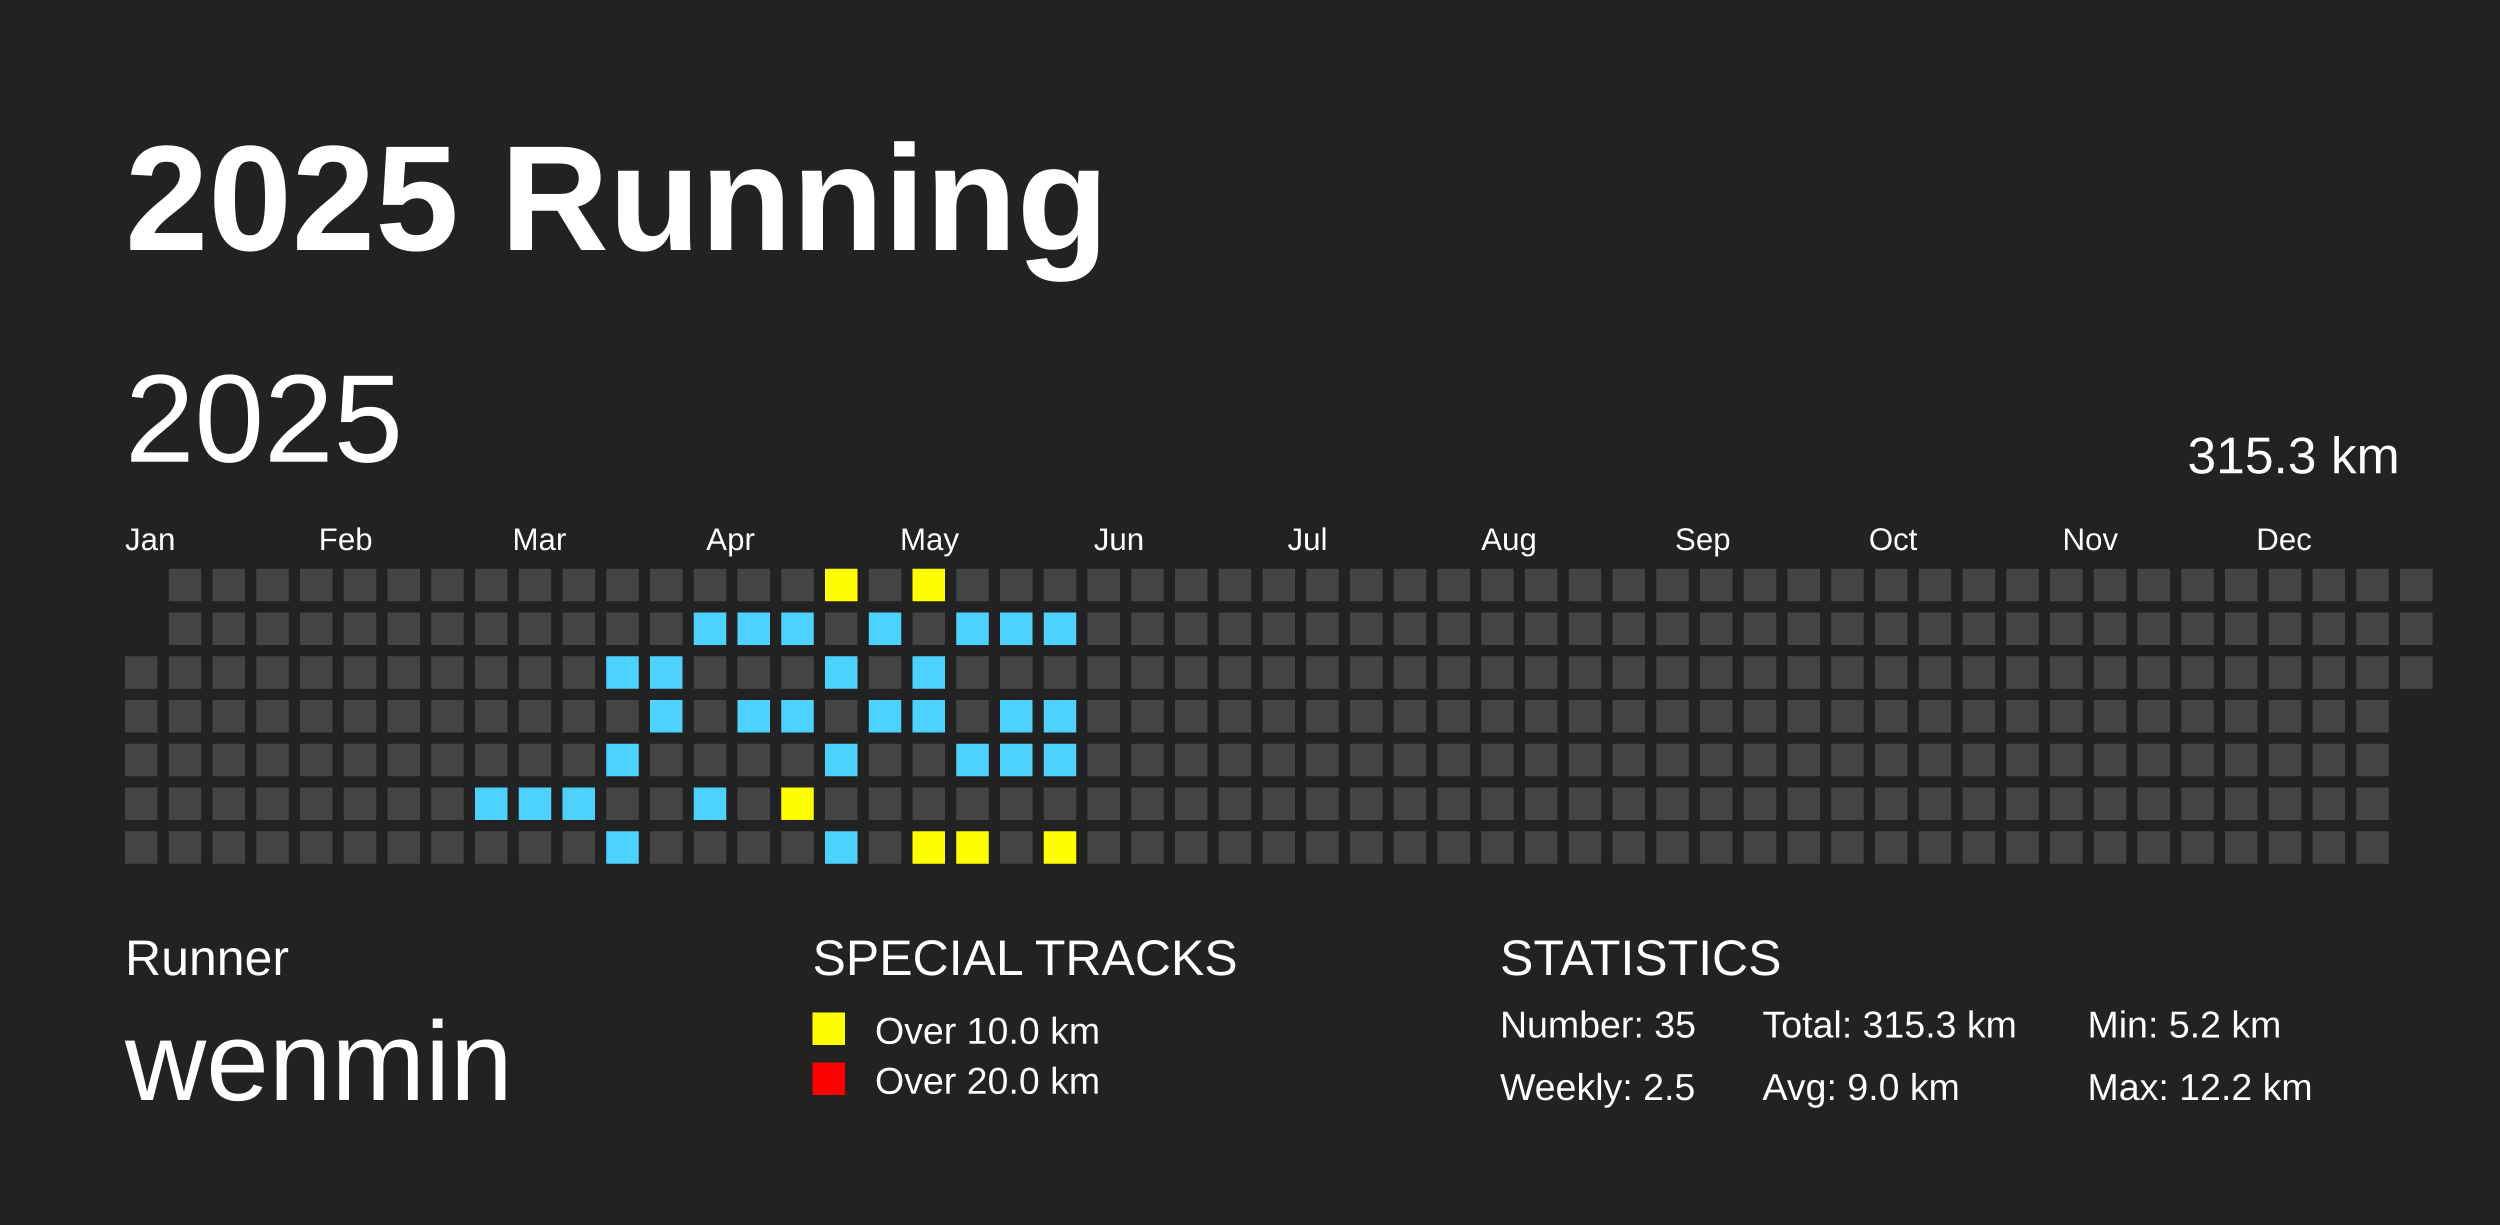
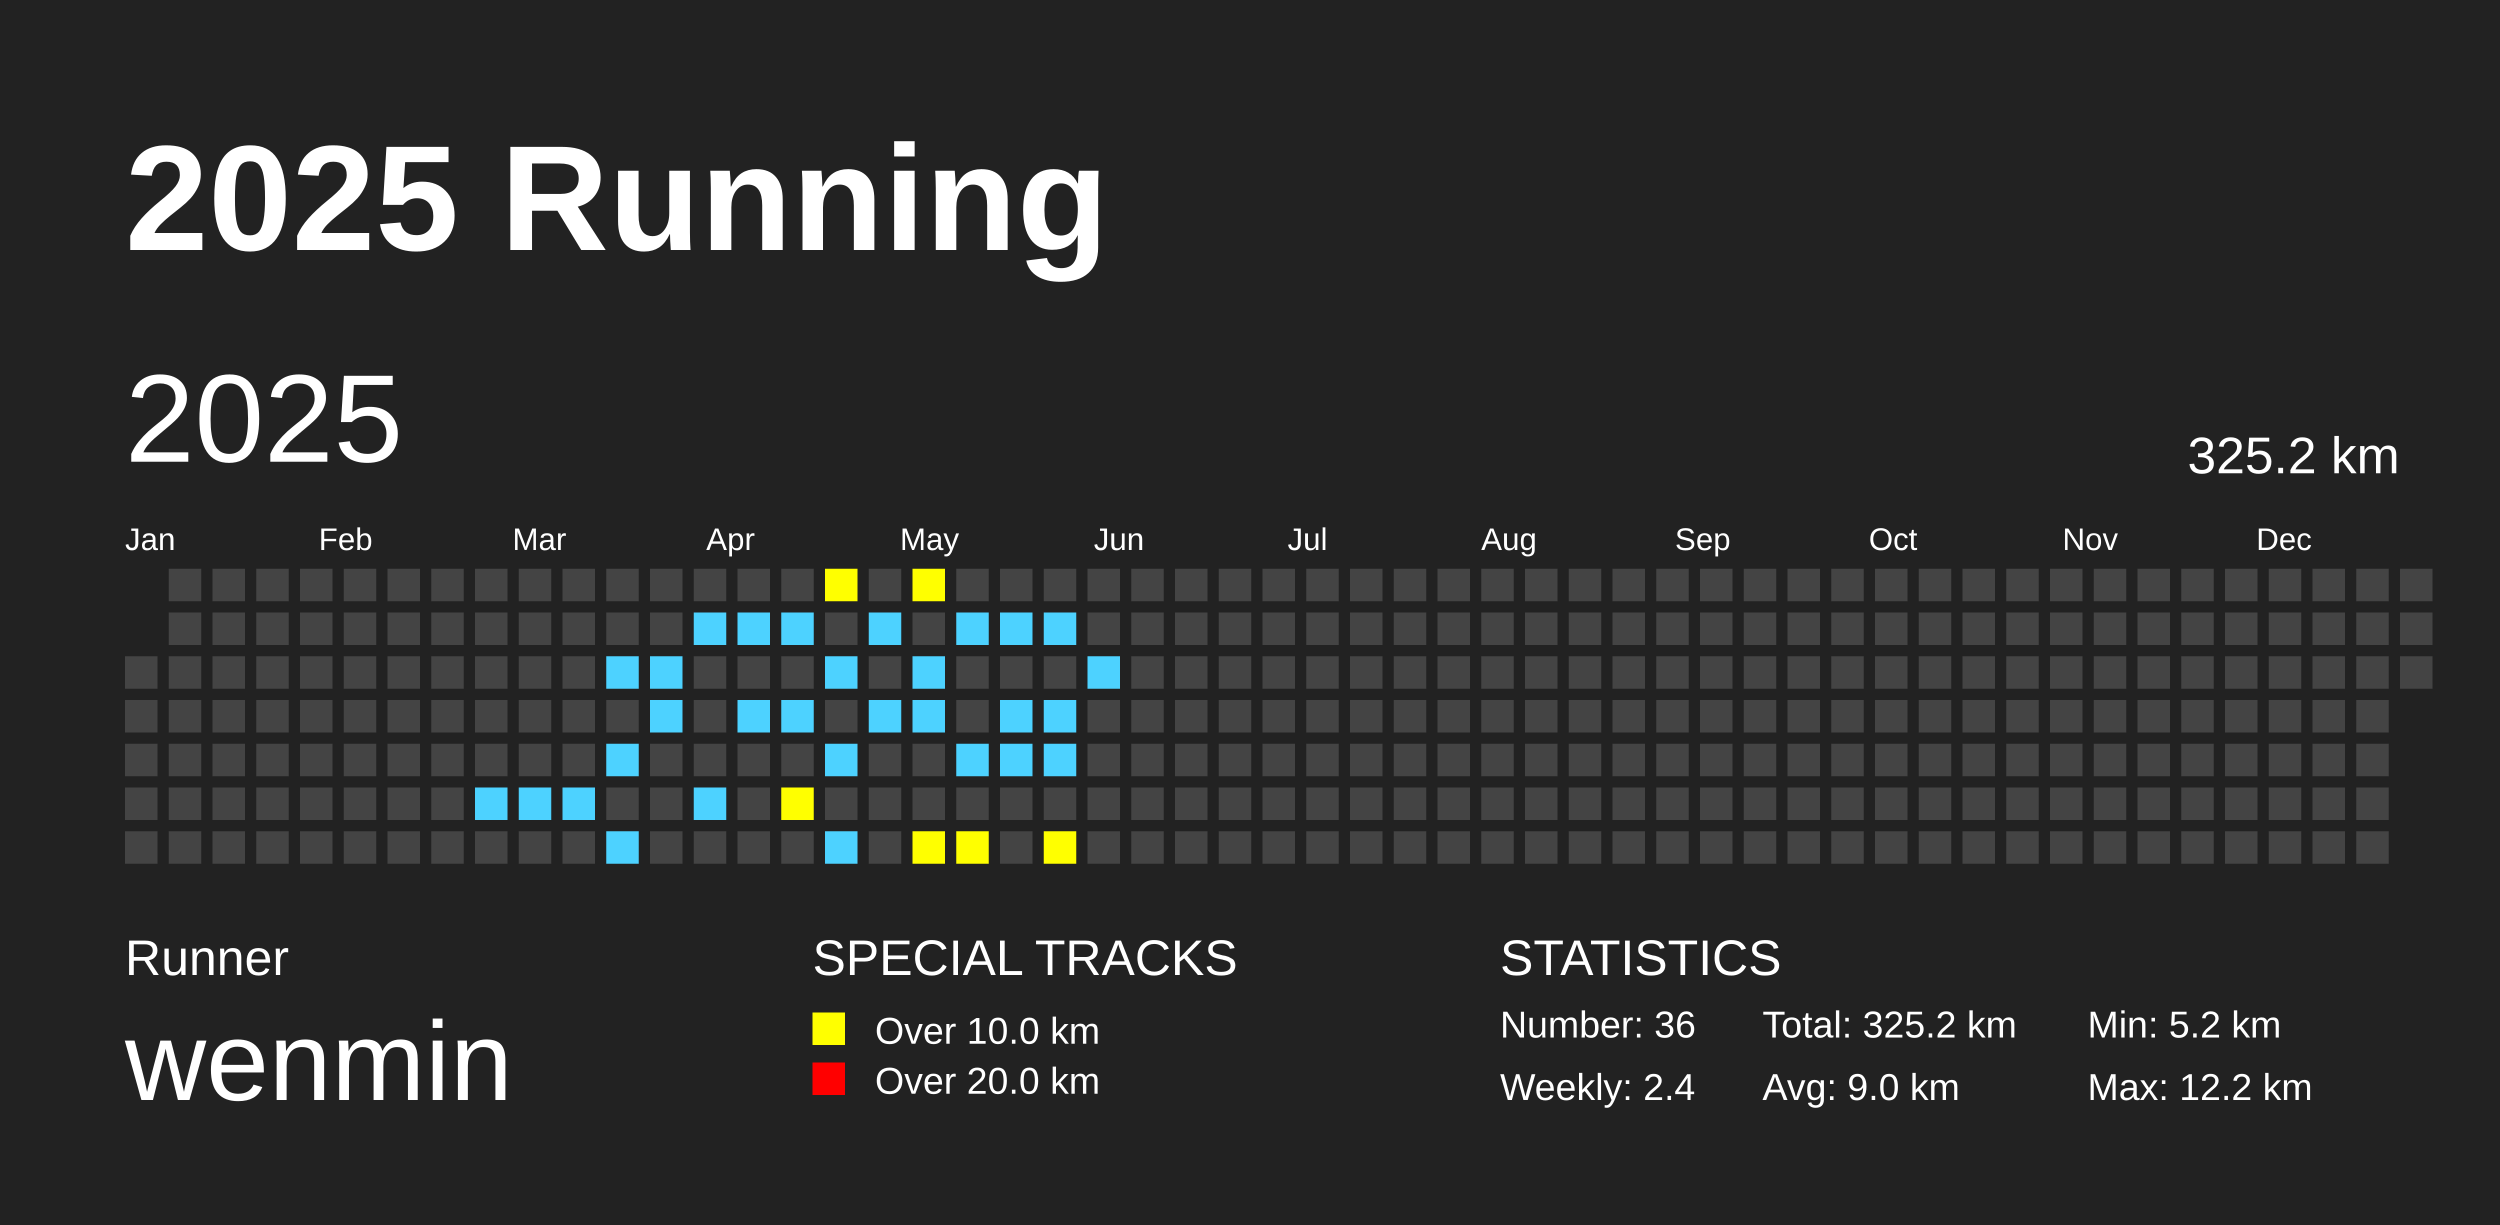
<svg xmlns="http://www.w3.org/2000/svg" baseProfile="full" height="98mm" version="1.1" viewBox="0,0,200,98" width="200mm">
  <defs />
  <rect fill="#222222" height="98" width="200" x="0" y="0" />
  <text fill="#FFFFFF" style="font-size:12px; font-family:Arial; font-weight:bold;" x="10" y="20">2025 Running</text>
  <text fill="#FFFFFF" style="font-size:4px; font-family:Arial" x="10" y="78">Runner</text>
  <text fill="#FFFFFF" style="font-size:9px; font-family:Arial" x="10" y="88">wenmin</text>
  <text fill="#FFFFFF" style="font-size:4px; font-family:Arial" x="65" y="78">SPECIAL TRACKS</text>
  <rect fill="yellow" height="2.6" width="2.6" x="65" y="81" />
  <text fill="#FFFFFF" style="font-size:3px; font-family:Arial" x="70" y="83.5">Over 10.0 km</text>
  <rect fill="red" height="2.6" width="2.6" x="65" y="85" />
  <text fill="#FFFFFF" style="font-size:3px; font-family:Arial" x="70" y="87.5">Over 20.0 km</text>
  <text fill="#FFFFFF" style="font-size:4px; font-family:Arial" x="120" y="78">STATISTICS</text>
-   <text fill="#FFFFFF" style="font-size:3px; font-family:Arial" x="120" y="83">Number: 35</text>
-   <text fill="#FFFFFF" style="font-size:3px; font-family:Arial" x="120" y="88">Weekly: 2.5</text>
-   <text fill="#FFFFFF" style="font-size:3px; font-family:Arial" x="141" y="83">Total: 315.3 km</text>
+   <text fill="#FFFFFF" style="font-size:3px; font-family:Arial" x="120" y="83">Number: 36</text>
+   <text fill="#FFFFFF" style="font-size:3px; font-family:Arial" x="120" y="88">Weekly: 2.4</text>
+   <text fill="#FFFFFF" style="font-size:3px; font-family:Arial" x="141" y="83">Total: 325.2 km</text>
  <text fill="#FFFFFF" style="font-size:3px; font-family:Arial" x="141" y="88">Avg: 9.0 km</text>
  <text fill="#FFFFFF" style="font-size:3px; font-family:Arial" x="167" y="83">Min: 5.2 km</text>
  <text fill="#FFFFFF" style="font-size:3px; font-family:Arial" x="167" y="88">Max: 12.2 km</text>
  <text dominant-baseline="hanging" fill="#FFFFFF" style="font-size:10.0px; font-family:Arial;" x="10" y="30">2025</text>
-   <text dominant-baseline="hanging" fill="#FFFFFF" style="font-size:4.125px; font-family:Arial;" x="175" y="35">315.3 km</text>
+   <text dominant-baseline="hanging" fill="#FFFFFF" style="font-size:4.125px; font-family:Arial;" x="175" y="35">325.2 km</text>
  <text fill="#FFFFFF" style="font-size:2.5px; font-family:Arial" x="10.0" y="44">Jan</text>
  <text fill="#FFFFFF" style="font-size:2.5px; font-family:Arial" x="25.5" y="44">Feb</text>
  <text fill="#FFFFFF" style="font-size:2.5px; font-family:Arial" x="41.0" y="44">Mar</text>
  <text fill="#FFFFFF" style="font-size:2.5px; font-family:Arial" x="56.5" y="44">Apr</text>
  <text fill="#FFFFFF" style="font-size:2.5px; font-family:Arial" x="72.0" y="44">May</text>
  <text fill="#FFFFFF" style="font-size:2.5px; font-family:Arial" x="87.5" y="44">Jun</text>
  <text fill="#FFFFFF" style="font-size:2.5px; font-family:Arial" x="103.0" y="44">Jul</text>
  <text fill="#FFFFFF" style="font-size:2.5px; font-family:Arial" x="118.5" y="44">Aug</text>
  <text fill="#FFFFFF" style="font-size:2.5px; font-family:Arial" x="134.0" y="44">Sep</text>
  <text fill="#FFFFFF" style="font-size:2.5px; font-family:Arial" x="149.5" y="44">Oct</text>
  <text fill="#FFFFFF" style="font-size:2.5px; font-family:Arial" x="165.0" y="44">Nov</text>
  <text fill="#FFFFFF" style="font-size:2.5px; font-family:Arial" x="180.5" y="44">Dec</text>
  <rect fill="#444444" height="2.6" width="2.6" x="10.0" y="52.5" />
  <rect fill="#444444" height="2.6" width="2.6" x="10.0" y="56.0" />
  <rect fill="#444444" height="2.6" width="2.6" x="10.0" y="59.5" />
  <rect fill="#444444" height="2.6" width="2.6" x="10.0" y="63.0" />
  <rect fill="#444444" height="2.6" width="2.6" x="10.0" y="66.5" />
  <rect fill="#444444" height="2.6" width="2.6" x="13.5" y="45.5" />
  <rect fill="#444444" height="2.6" width="2.6" x="13.5" y="49.0" />
  <rect fill="#444444" height="2.6" width="2.6" x="13.5" y="52.5" />
  <rect fill="#444444" height="2.6" width="2.6" x="13.5" y="56.0" />
  <rect fill="#444444" height="2.6" width="2.6" x="13.5" y="59.5" />
  <rect fill="#444444" height="2.6" width="2.6" x="13.5" y="63.0" />
  <rect fill="#444444" height="2.6" width="2.6" x="13.5" y="66.5" />
  <rect fill="#444444" height="2.6" width="2.6" x="17.0" y="45.5" />
  <rect fill="#444444" height="2.6" width="2.6" x="17.0" y="49.0" />
  <rect fill="#444444" height="2.6" width="2.6" x="17.0" y="52.5" />
  <rect fill="#444444" height="2.6" width="2.6" x="17.0" y="56.0" />
  <rect fill="#444444" height="2.6" width="2.6" x="17.0" y="59.5" />
  <rect fill="#444444" height="2.6" width="2.6" x="17.0" y="63.0" />
  <rect fill="#444444" height="2.6" width="2.6" x="17.0" y="66.5" />
  <rect fill="#444444" height="2.6" width="2.6" x="20.5" y="45.5" />
  <rect fill="#444444" height="2.6" width="2.6" x="20.5" y="49.0" />
  <rect fill="#444444" height="2.6" width="2.6" x="20.5" y="52.5" />
  <rect fill="#444444" height="2.6" width="2.6" x="20.5" y="56.0" />
  <rect fill="#444444" height="2.6" width="2.6" x="20.5" y="59.5" />
  <rect fill="#444444" height="2.6" width="2.6" x="20.5" y="63.0" />
  <rect fill="#444444" height="2.6" width="2.6" x="20.5" y="66.5" />
  <rect fill="#444444" height="2.6" width="2.6" x="24.0" y="45.5" />
  <rect fill="#444444" height="2.6" width="2.6" x="24.0" y="49.0" />
  <rect fill="#444444" height="2.6" width="2.6" x="24.0" y="52.5" />
  <rect fill="#444444" height="2.6" width="2.6" x="24.0" y="56.0" />
  <rect fill="#444444" height="2.6" width="2.6" x="24.0" y="59.5" />
  <rect fill="#444444" height="2.6" width="2.6" x="24.0" y="63.0" />
  <rect fill="#444444" height="2.6" width="2.6" x="24.0" y="66.5" />
  <rect fill="#444444" height="2.6" width="2.6" x="27.5" y="45.5" />
  <rect fill="#444444" height="2.6" width="2.6" x="27.5" y="49.0" />
  <rect fill="#444444" height="2.6" width="2.6" x="27.5" y="52.5" />
  <rect fill="#444444" height="2.6" width="2.6" x="27.5" y="56.0" />
  <rect fill="#444444" height="2.6" width="2.6" x="27.5" y="59.5" />
  <rect fill="#444444" height="2.6" width="2.6" x="27.5" y="63.0" />
  <rect fill="#444444" height="2.6" width="2.6" x="27.5" y="66.5" />
  <rect fill="#444444" height="2.6" width="2.6" x="31.0" y="45.5" />
  <rect fill="#444444" height="2.6" width="2.6" x="31.0" y="49.0" />
  <rect fill="#444444" height="2.6" width="2.6" x="31.0" y="52.5" />
  <rect fill="#444444" height="2.6" width="2.6" x="31.0" y="56.0" />
  <rect fill="#444444" height="2.6" width="2.6" x="31.0" y="59.5" />
  <rect fill="#444444" height="2.6" width="2.6" x="31.0" y="63.0" />
  <rect fill="#444444" height="2.6" width="2.6" x="31.0" y="66.5" />
  <rect fill="#444444" height="2.6" width="2.6" x="34.5" y="45.5" />
  <rect fill="#444444" height="2.6" width="2.6" x="34.5" y="49.0" />
  <rect fill="#444444" height="2.6" width="2.6" x="34.5" y="52.5" />
  <rect fill="#444444" height="2.6" width="2.6" x="34.5" y="56.0" />
  <rect fill="#444444" height="2.6" width="2.6" x="34.5" y="59.5" />
  <rect fill="#444444" height="2.6" width="2.6" x="34.5" y="63.0" />
  <rect fill="#444444" height="2.6" width="2.6" x="34.5" y="66.5" />
  <rect fill="#444444" height="2.6" width="2.6" x="38.0" y="45.5" />
  <rect fill="#444444" height="2.6" width="2.6" x="38.0" y="49.0" />
  <rect fill="#444444" height="2.6" width="2.6" x="38.0" y="52.5" />
  <rect fill="#444444" height="2.6" width="2.6" x="38.0" y="56.0" />
  <rect fill="#444444" height="2.6" width="2.6" x="38.0" y="59.5" />
  <rect fill="#4DD2FF" height="2.6" width="2.6" x="38.0" y="63.0" />
  <rect fill="#444444" height="2.6" width="2.6" x="38.0" y="66.5" />
  <rect fill="#444444" height="2.6" width="2.6" x="41.5" y="45.5" />
  <rect fill="#444444" height="2.6" width="2.6" x="41.5" y="49.0" />
  <rect fill="#444444" height="2.6" width="2.6" x="41.5" y="52.5" />
  <rect fill="#444444" height="2.6" width="2.6" x="41.5" y="56.0" />
  <rect fill="#444444" height="2.6" width="2.6" x="41.5" y="59.5" />
  <rect fill="#4DD2FF" height="2.6" width="2.6" x="41.5" y="63.0" />
  <rect fill="#444444" height="2.6" width="2.6" x="41.5" y="66.5" />
  <rect fill="#444444" height="2.6" width="2.6" x="45.0" y="45.5" />
  <rect fill="#444444" height="2.6" width="2.6" x="45.0" y="49.0" />
  <rect fill="#444444" height="2.6" width="2.6" x="45.0" y="52.5" />
  <rect fill="#444444" height="2.6" width="2.6" x="45.0" y="56.0" />
  <rect fill="#444444" height="2.6" width="2.6" x="45.0" y="59.5" />
  <rect fill="#4DD2FF" height="2.6" width="2.6" x="45.0" y="63.0" />
  <rect fill="#444444" height="2.6" width="2.6" x="45.0" y="66.5" />
  <rect fill="#444444" height="2.6" width="2.6" x="48.5" y="45.5" />
  <rect fill="#444444" height="2.6" width="2.6" x="48.5" y="49.0" />
  <rect fill="#4DD2FF" height="2.6" width="2.6" x="48.5" y="52.5" />
  <rect fill="#444444" height="2.6" width="2.6" x="48.5" y="56.0" />
  <rect fill="#4DD2FF" height="2.6" width="2.6" x="48.5" y="59.5" />
  <rect fill="#444444" height="2.6" width="2.6" x="48.5" y="63.0" />
  <rect fill="#4DD2FF" height="2.6" width="2.6" x="48.5" y="66.5" />
  <rect fill="#444444" height="2.6" width="2.6" x="52.0" y="45.5" />
  <rect fill="#444444" height="2.6" width="2.6" x="52.0" y="49.0" />
  <rect fill="#4DD2FF" height="2.6" width="2.6" x="52.0" y="52.5" />
  <rect fill="#4DD2FF" height="2.6" width="2.6" x="52.0" y="56.0" />
  <rect fill="#444444" height="2.6" width="2.6" x="52.0" y="59.5" />
  <rect fill="#444444" height="2.6" width="2.6" x="52.0" y="63.0" />
  <rect fill="#444444" height="2.6" width="2.6" x="52.0" y="66.5" />
  <rect fill="#444444" height="2.6" width="2.6" x="55.5" y="45.5" />
  <rect fill="#4DD2FF" height="2.6" width="2.6" x="55.5" y="49.0" />
  <rect fill="#444444" height="2.6" width="2.6" x="55.5" y="52.5" />
  <rect fill="#444444" height="2.6" width="2.6" x="55.5" y="56.0" />
  <rect fill="#444444" height="2.6" width="2.6" x="55.5" y="59.5" />
  <rect fill="#4DD2FF" height="2.6" width="2.6" x="55.5" y="63.0" />
  <rect fill="#444444" height="2.6" width="2.6" x="55.5" y="66.5" />
  <rect fill="#444444" height="2.6" width="2.6" x="59.0" y="45.5" />
  <rect fill="#4DD2FF" height="2.6" width="2.6" x="59.0" y="49.0" />
  <rect fill="#444444" height="2.6" width="2.6" x="59.0" y="52.5" />
  <rect fill="#4DD2FF" height="2.6" width="2.6" x="59.0" y="56.0" />
  <rect fill="#444444" height="2.6" width="2.6" x="59.0" y="59.5" />
  <rect fill="#444444" height="2.6" width="2.6" x="59.0" y="63.0" />
  <rect fill="#444444" height="2.6" width="2.6" x="59.0" y="66.5" />
  <rect fill="#444444" height="2.6" width="2.6" x="62.5" y="45.5" />
  <rect fill="#4DD2FF" height="2.6" width="2.6" x="62.5" y="49.0" />
  <rect fill="#444444" height="2.6" width="2.6" x="62.5" y="52.5" />
  <rect fill="#4DD2FF" height="2.6" width="2.6" x="62.5" y="56.0" />
  <rect fill="#444444" height="2.6" width="2.6" x="62.5" y="59.5" />
  <rect fill="yellow" height="2.6" width="2.6" x="62.5" y="63.0" />
  <rect fill="#444444" height="2.6" width="2.6" x="62.5" y="66.5" />
  <rect fill="yellow" height="2.6" width="2.6" x="66.0" y="45.5" />
  <rect fill="#444444" height="2.6" width="2.6" x="66.0" y="49.0" />
  <rect fill="#4DD2FF" height="2.6" width="2.6" x="66.0" y="52.5" />
  <rect fill="#444444" height="2.6" width="2.6" x="66.0" y="56.0" />
  <rect fill="#4DD2FF" height="2.6" width="2.6" x="66.0" y="59.5" />
  <rect fill="#444444" height="2.6" width="2.6" x="66.0" y="63.0" />
  <rect fill="#4DD2FF" height="2.6" width="2.6" x="66.0" y="66.5" />
  <rect fill="#444444" height="2.6" width="2.6" x="69.5" y="45.5" />
  <rect fill="#4DD2FF" height="2.6" width="2.6" x="69.5" y="49.0" />
  <rect fill="#444444" height="2.6" width="2.6" x="69.5" y="52.5" />
  <rect fill="#4DD2FF" height="2.6" width="2.6" x="69.5" y="56.0" />
  <rect fill="#444444" height="2.6" width="2.6" x="69.5" y="59.5" />
  <rect fill="#444444" height="2.6" width="2.6" x="69.5" y="63.0" />
  <rect fill="#444444" height="2.6" width="2.6" x="69.5" y="66.5" />
  <rect fill="yellow" height="2.6" width="2.6" x="73.0" y="45.5" />
  <rect fill="#444444" height="2.6" width="2.6" x="73.0" y="49.0" />
  <rect fill="#4DD2FF" height="2.6" width="2.6" x="73.0" y="52.5" />
  <rect fill="#4DD2FF" height="2.6" width="2.6" x="73.0" y="56.0" />
  <rect fill="#444444" height="2.6" width="2.6" x="73.0" y="59.5" />
  <rect fill="#444444" height="2.6" width="2.6" x="73.0" y="63.0" />
  <rect fill="yellow" height="2.6" width="2.6" x="73.0" y="66.5" />
  <rect fill="#444444" height="2.6" width="2.6" x="76.5" y="45.5" />
  <rect fill="#4DD2FF" height="2.6" width="2.6" x="76.5" y="49.0" />
  <rect fill="#444444" height="2.6" width="2.6" x="76.5" y="52.5" />
  <rect fill="#444444" height="2.6" width="2.6" x="76.5" y="56.0" />
  <rect fill="#4DD2FF" height="2.6" width="2.6" x="76.5" y="59.5" />
  <rect fill="#444444" height="2.6" width="2.6" x="76.5" y="63.0" />
  <rect fill="yellow" height="2.6" width="2.6" x="76.5" y="66.5" />
  <rect fill="#444444" height="2.6" width="2.6" x="80.0" y="45.5" />
  <rect fill="#4DD2FF" height="2.6" width="2.6" x="80.0" y="49.0" />
  <rect fill="#444444" height="2.6" width="2.6" x="80.0" y="52.5" />
  <rect fill="#4DD2FF" height="2.6" width="2.6" x="80.0" y="56.0" />
  <rect fill="#4DD2FF" height="2.6" width="2.6" x="80.0" y="59.5" />
  <rect fill="#444444" height="2.6" width="2.6" x="80.0" y="63.0" />
  <rect fill="#444444" height="2.6" width="2.6" x="80.0" y="66.5" />
  <rect fill="#444444" height="2.6" width="2.6" x="83.5" y="45.5" />
  <rect fill="#4DD2FF" height="2.6" width="2.6" x="83.5" y="49.0" />
  <rect fill="#444444" height="2.6" width="2.6" x="83.5" y="52.5" />
  <rect fill="#4DD2FF" height="2.6" width="2.6" x="83.5" y="56.0" />
  <rect fill="#4DD2FF" height="2.6" width="2.6" x="83.5" y="59.5" />
  <rect fill="#444444" height="2.6" width="2.6" x="83.5" y="63.0" />
  <rect fill="yellow" height="2.6" width="2.6" x="83.5" y="66.5" />
  <rect fill="#444444" height="2.6" width="2.6" x="87.0" y="45.5" />
  <rect fill="#444444" height="2.6" width="2.6" x="87.0" y="49.0" />
-   <rect fill="#444444" height="2.6" width="2.6" x="87.0" y="52.5" />
+   <rect fill="#4DD2FF" height="2.6" width="2.6" x="87.0" y="52.5" />
  <rect fill="#444444" height="2.6" width="2.6" x="87.0" y="56.0" />
  <rect fill="#444444" height="2.6" width="2.6" x="87.0" y="59.5" />
  <rect fill="#444444" height="2.6" width="2.6" x="87.0" y="63.0" />
  <rect fill="#444444" height="2.6" width="2.6" x="87.0" y="66.5" />
  <rect fill="#444444" height="2.6" width="2.6" x="90.5" y="45.5" />
  <rect fill="#444444" height="2.6" width="2.6" x="90.5" y="49.0" />
  <rect fill="#444444" height="2.6" width="2.6" x="90.5" y="52.5" />
  <rect fill="#444444" height="2.6" width="2.6" x="90.5" y="56.0" />
  <rect fill="#444444" height="2.6" width="2.6" x="90.5" y="59.5" />
  <rect fill="#444444" height="2.6" width="2.6" x="90.5" y="63.0" />
  <rect fill="#444444" height="2.6" width="2.6" x="90.5" y="66.5" />
  <rect fill="#444444" height="2.6" width="2.6" x="94.0" y="45.5" />
  <rect fill="#444444" height="2.6" width="2.6" x="94.0" y="49.0" />
  <rect fill="#444444" height="2.6" width="2.6" x="94.0" y="52.5" />
  <rect fill="#444444" height="2.6" width="2.6" x="94.0" y="56.0" />
  <rect fill="#444444" height="2.6" width="2.6" x="94.0" y="59.5" />
  <rect fill="#444444" height="2.6" width="2.6" x="94.0" y="63.0" />
  <rect fill="#444444" height="2.6" width="2.6" x="94.0" y="66.5" />
  <rect fill="#444444" height="2.6" width="2.6" x="97.5" y="45.5" />
  <rect fill="#444444" height="2.6" width="2.6" x="97.5" y="49.0" />
  <rect fill="#444444" height="2.6" width="2.6" x="97.5" y="52.5" />
  <rect fill="#444444" height="2.6" width="2.6" x="97.5" y="56.0" />
  <rect fill="#444444" height="2.6" width="2.6" x="97.5" y="59.5" />
  <rect fill="#444444" height="2.6" width="2.6" x="97.5" y="63.0" />
  <rect fill="#444444" height="2.6" width="2.6" x="97.5" y="66.5" />
  <rect fill="#444444" height="2.6" width="2.6" x="101.0" y="45.5" />
  <rect fill="#444444" height="2.6" width="2.6" x="101.0" y="49.0" />
  <rect fill="#444444" height="2.6" width="2.6" x="101.0" y="52.5" />
  <rect fill="#444444" height="2.6" width="2.6" x="101.0" y="56.0" />
  <rect fill="#444444" height="2.6" width="2.6" x="101.0" y="59.5" />
  <rect fill="#444444" height="2.6" width="2.6" x="101.0" y="63.0" />
  <rect fill="#444444" height="2.6" width="2.6" x="101.0" y="66.5" />
  <rect fill="#444444" height="2.6" width="2.6" x="104.5" y="45.5" />
  <rect fill="#444444" height="2.6" width="2.6" x="104.5" y="49.0" />
  <rect fill="#444444" height="2.6" width="2.6" x="104.5" y="52.5" />
  <rect fill="#444444" height="2.6" width="2.6" x="104.5" y="56.0" />
  <rect fill="#444444" height="2.6" width="2.6" x="104.5" y="59.5" />
  <rect fill="#444444" height="2.6" width="2.6" x="104.5" y="63.0" />
  <rect fill="#444444" height="2.6" width="2.6" x="104.5" y="66.5" />
  <rect fill="#444444" height="2.6" width="2.6" x="108.0" y="45.5" />
  <rect fill="#444444" height="2.6" width="2.6" x="108.0" y="49.0" />
  <rect fill="#444444" height="2.6" width="2.6" x="108.0" y="52.5" />
  <rect fill="#444444" height="2.6" width="2.6" x="108.0" y="56.0" />
  <rect fill="#444444" height="2.6" width="2.6" x="108.0" y="59.5" />
  <rect fill="#444444" height="2.6" width="2.6" x="108.0" y="63.0" />
  <rect fill="#444444" height="2.6" width="2.6" x="108.0" y="66.5" />
  <rect fill="#444444" height="2.6" width="2.6" x="111.5" y="45.5" />
  <rect fill="#444444" height="2.6" width="2.6" x="111.5" y="49.0" />
  <rect fill="#444444" height="2.6" width="2.6" x="111.5" y="52.5" />
  <rect fill="#444444" height="2.6" width="2.6" x="111.5" y="56.0" />
  <rect fill="#444444" height="2.6" width="2.6" x="111.5" y="59.5" />
  <rect fill="#444444" height="2.6" width="2.6" x="111.5" y="63.0" />
  <rect fill="#444444" height="2.6" width="2.6" x="111.5" y="66.5" />
  <rect fill="#444444" height="2.6" width="2.6" x="115.0" y="45.5" />
  <rect fill="#444444" height="2.6" width="2.6" x="115.0" y="49.0" />
  <rect fill="#444444" height="2.6" width="2.6" x="115.0" y="52.5" />
  <rect fill="#444444" height="2.6" width="2.6" x="115.0" y="56.0" />
  <rect fill="#444444" height="2.6" width="2.6" x="115.0" y="59.5" />
  <rect fill="#444444" height="2.6" width="2.6" x="115.0" y="63.0" />
  <rect fill="#444444" height="2.6" width="2.6" x="115.0" y="66.5" />
  <rect fill="#444444" height="2.6" width="2.6" x="118.5" y="45.5" />
  <rect fill="#444444" height="2.6" width="2.6" x="118.5" y="49.0" />
  <rect fill="#444444" height="2.6" width="2.6" x="118.5" y="52.5" />
  <rect fill="#444444" height="2.6" width="2.6" x="118.5" y="56.0" />
  <rect fill="#444444" height="2.6" width="2.6" x="118.5" y="59.5" />
  <rect fill="#444444" height="2.6" width="2.6" x="118.5" y="63.0" />
  <rect fill="#444444" height="2.6" width="2.6" x="118.5" y="66.5" />
  <rect fill="#444444" height="2.6" width="2.6" x="122.0" y="45.5" />
  <rect fill="#444444" height="2.6" width="2.6" x="122.0" y="49.0" />
  <rect fill="#444444" height="2.6" width="2.6" x="122.0" y="52.5" />
  <rect fill="#444444" height="2.6" width="2.6" x="122.0" y="56.0" />
  <rect fill="#444444" height="2.6" width="2.6" x="122.0" y="59.5" />
  <rect fill="#444444" height="2.6" width="2.6" x="122.0" y="63.0" />
  <rect fill="#444444" height="2.6" width="2.6" x="122.0" y="66.5" />
  <rect fill="#444444" height="2.6" width="2.6" x="125.5" y="45.5" />
  <rect fill="#444444" height="2.6" width="2.6" x="125.5" y="49.0" />
  <rect fill="#444444" height="2.6" width="2.6" x="125.5" y="52.5" />
  <rect fill="#444444" height="2.6" width="2.6" x="125.5" y="56.0" />
  <rect fill="#444444" height="2.6" width="2.6" x="125.5" y="59.5" />
  <rect fill="#444444" height="2.6" width="2.6" x="125.5" y="63.0" />
  <rect fill="#444444" height="2.6" width="2.6" x="125.5" y="66.5" />
  <rect fill="#444444" height="2.6" width="2.6" x="129.0" y="45.5" />
  <rect fill="#444444" height="2.6" width="2.6" x="129.0" y="49.0" />
  <rect fill="#444444" height="2.6" width="2.6" x="129.0" y="52.5" />
  <rect fill="#444444" height="2.6" width="2.6" x="129.0" y="56.0" />
  <rect fill="#444444" height="2.6" width="2.6" x="129.0" y="59.5" />
  <rect fill="#444444" height="2.6" width="2.6" x="129.0" y="63.0" />
  <rect fill="#444444" height="2.6" width="2.6" x="129.0" y="66.5" />
  <rect fill="#444444" height="2.6" width="2.6" x="132.5" y="45.5" />
  <rect fill="#444444" height="2.6" width="2.6" x="132.5" y="49.0" />
  <rect fill="#444444" height="2.6" width="2.6" x="132.5" y="52.5" />
  <rect fill="#444444" height="2.6" width="2.6" x="132.5" y="56.0" />
  <rect fill="#444444" height="2.6" width="2.6" x="132.5" y="59.5" />
  <rect fill="#444444" height="2.6" width="2.6" x="132.5" y="63.0" />
  <rect fill="#444444" height="2.6" width="2.6" x="132.5" y="66.5" />
  <rect fill="#444444" height="2.6" width="2.6" x="136.0" y="45.5" />
  <rect fill="#444444" height="2.6" width="2.6" x="136.0" y="49.0" />
  <rect fill="#444444" height="2.6" width="2.6" x="136.0" y="52.5" />
  <rect fill="#444444" height="2.6" width="2.6" x="136.0" y="56.0" />
  <rect fill="#444444" height="2.6" width="2.6" x="136.0" y="59.5" />
  <rect fill="#444444" height="2.6" width="2.6" x="136.0" y="63.0" />
  <rect fill="#444444" height="2.6" width="2.6" x="136.0" y="66.5" />
  <rect fill="#444444" height="2.6" width="2.6" x="139.5" y="45.5" />
  <rect fill="#444444" height="2.6" width="2.6" x="139.5" y="49.0" />
  <rect fill="#444444" height="2.6" width="2.6" x="139.5" y="52.5" />
  <rect fill="#444444" height="2.6" width="2.6" x="139.5" y="56.0" />
  <rect fill="#444444" height="2.6" width="2.6" x="139.5" y="59.5" />
  <rect fill="#444444" height="2.6" width="2.6" x="139.5" y="63.0" />
  <rect fill="#444444" height="2.6" width="2.6" x="139.5" y="66.5" />
  <rect fill="#444444" height="2.6" width="2.6" x="143.0" y="45.5" />
  <rect fill="#444444" height="2.6" width="2.6" x="143.0" y="49.0" />
  <rect fill="#444444" height="2.6" width="2.6" x="143.0" y="52.5" />
  <rect fill="#444444" height="2.6" width="2.6" x="143.0" y="56.0" />
  <rect fill="#444444" height="2.6" width="2.6" x="143.0" y="59.5" />
  <rect fill="#444444" height="2.6" width="2.6" x="143.0" y="63.0" />
  <rect fill="#444444" height="2.6" width="2.6" x="143.0" y="66.5" />
  <rect fill="#444444" height="2.6" width="2.6" x="146.5" y="45.5" />
  <rect fill="#444444" height="2.6" width="2.6" x="146.5" y="49.0" />
  <rect fill="#444444" height="2.6" width="2.6" x="146.5" y="52.5" />
  <rect fill="#444444" height="2.6" width="2.6" x="146.5" y="56.0" />
  <rect fill="#444444" height="2.6" width="2.6" x="146.5" y="59.5" />
  <rect fill="#444444" height="2.6" width="2.6" x="146.5" y="63.0" />
  <rect fill="#444444" height="2.6" width="2.6" x="146.5" y="66.5" />
  <rect fill="#444444" height="2.6" width="2.6" x="150.0" y="45.5" />
  <rect fill="#444444" height="2.6" width="2.6" x="150.0" y="49.0" />
  <rect fill="#444444" height="2.6" width="2.6" x="150.0" y="52.5" />
  <rect fill="#444444" height="2.6" width="2.6" x="150.0" y="56.0" />
  <rect fill="#444444" height="2.6" width="2.6" x="150.0" y="59.5" />
  <rect fill="#444444" height="2.6" width="2.6" x="150.0" y="63.0" />
  <rect fill="#444444" height="2.6" width="2.6" x="150.0" y="66.5" />
  <rect fill="#444444" height="2.6" width="2.6" x="153.5" y="45.5" />
  <rect fill="#444444" height="2.6" width="2.6" x="153.5" y="49.0" />
  <rect fill="#444444" height="2.6" width="2.6" x="153.5" y="52.5" />
  <rect fill="#444444" height="2.6" width="2.6" x="153.5" y="56.0" />
  <rect fill="#444444" height="2.6" width="2.6" x="153.5" y="59.5" />
  <rect fill="#444444" height="2.6" width="2.6" x="153.5" y="63.0" />
  <rect fill="#444444" height="2.6" width="2.6" x="153.5" y="66.5" />
  <rect fill="#444444" height="2.6" width="2.6" x="157.0" y="45.5" />
  <rect fill="#444444" height="2.6" width="2.6" x="157.0" y="49.0" />
  <rect fill="#444444" height="2.6" width="2.6" x="157.0" y="52.5" />
  <rect fill="#444444" height="2.6" width="2.6" x="157.0" y="56.0" />
  <rect fill="#444444" height="2.6" width="2.6" x="157.0" y="59.5" />
  <rect fill="#444444" height="2.6" width="2.6" x="157.0" y="63.0" />
  <rect fill="#444444" height="2.6" width="2.6" x="157.0" y="66.5" />
  <rect fill="#444444" height="2.6" width="2.6" x="160.5" y="45.5" />
  <rect fill="#444444" height="2.6" width="2.6" x="160.5" y="49.0" />
  <rect fill="#444444" height="2.6" width="2.6" x="160.5" y="52.5" />
  <rect fill="#444444" height="2.6" width="2.6" x="160.5" y="56.0" />
  <rect fill="#444444" height="2.6" width="2.6" x="160.5" y="59.5" />
  <rect fill="#444444" height="2.6" width="2.6" x="160.5" y="63.0" />
  <rect fill="#444444" height="2.6" width="2.6" x="160.5" y="66.5" />
  <rect fill="#444444" height="2.6" width="2.6" x="164.0" y="45.5" />
  <rect fill="#444444" height="2.6" width="2.6" x="164.0" y="49.0" />
  <rect fill="#444444" height="2.6" width="2.6" x="164.0" y="52.5" />
  <rect fill="#444444" height="2.6" width="2.6" x="164.0" y="56.0" />
  <rect fill="#444444" height="2.6" width="2.6" x="164.0" y="59.5" />
  <rect fill="#444444" height="2.6" width="2.6" x="164.0" y="63.0" />
  <rect fill="#444444" height="2.6" width="2.6" x="164.0" y="66.5" />
  <rect fill="#444444" height="2.6" width="2.6" x="167.5" y="45.5" />
  <rect fill="#444444" height="2.6" width="2.6" x="167.5" y="49.0" />
  <rect fill="#444444" height="2.6" width="2.6" x="167.5" y="52.5" />
  <rect fill="#444444" height="2.6" width="2.6" x="167.5" y="56.0" />
  <rect fill="#444444" height="2.6" width="2.6" x="167.5" y="59.5" />
  <rect fill="#444444" height="2.6" width="2.6" x="167.5" y="63.0" />
  <rect fill="#444444" height="2.6" width="2.6" x="167.5" y="66.5" />
  <rect fill="#444444" height="2.6" width="2.6" x="171.0" y="45.5" />
  <rect fill="#444444" height="2.6" width="2.6" x="171.0" y="49.0" />
  <rect fill="#444444" height="2.6" width="2.6" x="171.0" y="52.5" />
  <rect fill="#444444" height="2.6" width="2.6" x="171.0" y="56.0" />
  <rect fill="#444444" height="2.6" width="2.6" x="171.0" y="59.5" />
  <rect fill="#444444" height="2.6" width="2.6" x="171.0" y="63.0" />
  <rect fill="#444444" height="2.6" width="2.6" x="171.0" y="66.5" />
  <rect fill="#444444" height="2.6" width="2.6" x="174.5" y="45.5" />
  <rect fill="#444444" height="2.6" width="2.6" x="174.5" y="49.0" />
  <rect fill="#444444" height="2.6" width="2.6" x="174.5" y="52.5" />
  <rect fill="#444444" height="2.6" width="2.6" x="174.5" y="56.0" />
  <rect fill="#444444" height="2.6" width="2.6" x="174.5" y="59.5" />
  <rect fill="#444444" height="2.6" width="2.6" x="174.5" y="63.0" />
  <rect fill="#444444" height="2.6" width="2.6" x="174.5" y="66.5" />
  <rect fill="#444444" height="2.6" width="2.6" x="178.0" y="45.5" />
  <rect fill="#444444" height="2.6" width="2.6" x="178.0" y="49.0" />
  <rect fill="#444444" height="2.6" width="2.6" x="178.0" y="52.5" />
  <rect fill="#444444" height="2.6" width="2.6" x="178.0" y="56.0" />
  <rect fill="#444444" height="2.6" width="2.6" x="178.0" y="59.5" />
  <rect fill="#444444" height="2.6" width="2.6" x="178.0" y="63.0" />
  <rect fill="#444444" height="2.6" width="2.6" x="178.0" y="66.5" />
  <rect fill="#444444" height="2.6" width="2.6" x="181.5" y="45.5" />
  <rect fill="#444444" height="2.6" width="2.6" x="181.5" y="49.0" />
  <rect fill="#444444" height="2.6" width="2.6" x="181.5" y="52.5" />
  <rect fill="#444444" height="2.6" width="2.6" x="181.5" y="56.0" />
  <rect fill="#444444" height="2.6" width="2.6" x="181.5" y="59.5" />
  <rect fill="#444444" height="2.6" width="2.6" x="181.5" y="63.0" />
  <rect fill="#444444" height="2.6" width="2.6" x="181.5" y="66.5" />
  <rect fill="#444444" height="2.6" width="2.6" x="185.0" y="45.5" />
  <rect fill="#444444" height="2.6" width="2.6" x="185.0" y="49.0" />
  <rect fill="#444444" height="2.6" width="2.6" x="185.0" y="52.5" />
  <rect fill="#444444" height="2.6" width="2.6" x="185.0" y="56.0" />
  <rect fill="#444444" height="2.6" width="2.6" x="185.0" y="59.5" />
  <rect fill="#444444" height="2.6" width="2.6" x="185.0" y="63.0" />
  <rect fill="#444444" height="2.6" width="2.6" x="185.0" y="66.5" />
  <rect fill="#444444" height="2.6" width="2.6" x="188.5" y="45.5" />
  <rect fill="#444444" height="2.6" width="2.6" x="188.5" y="49.0" />
  <rect fill="#444444" height="2.6" width="2.6" x="188.5" y="52.5" />
  <rect fill="#444444" height="2.6" width="2.6" x="188.5" y="56.0" />
  <rect fill="#444444" height="2.6" width="2.6" x="188.5" y="59.5" />
  <rect fill="#444444" height="2.6" width="2.6" x="188.5" y="63.0" />
  <rect fill="#444444" height="2.6" width="2.6" x="188.5" y="66.5" />
  <rect fill="#444444" height="2.6" width="2.6" x="192.0" y="45.5" />
  <rect fill="#444444" height="2.6" width="2.6" x="192.0" y="49.0" />
  <rect fill="#444444" height="2.6" width="2.6" x="192.0" y="52.5" />
</svg>
